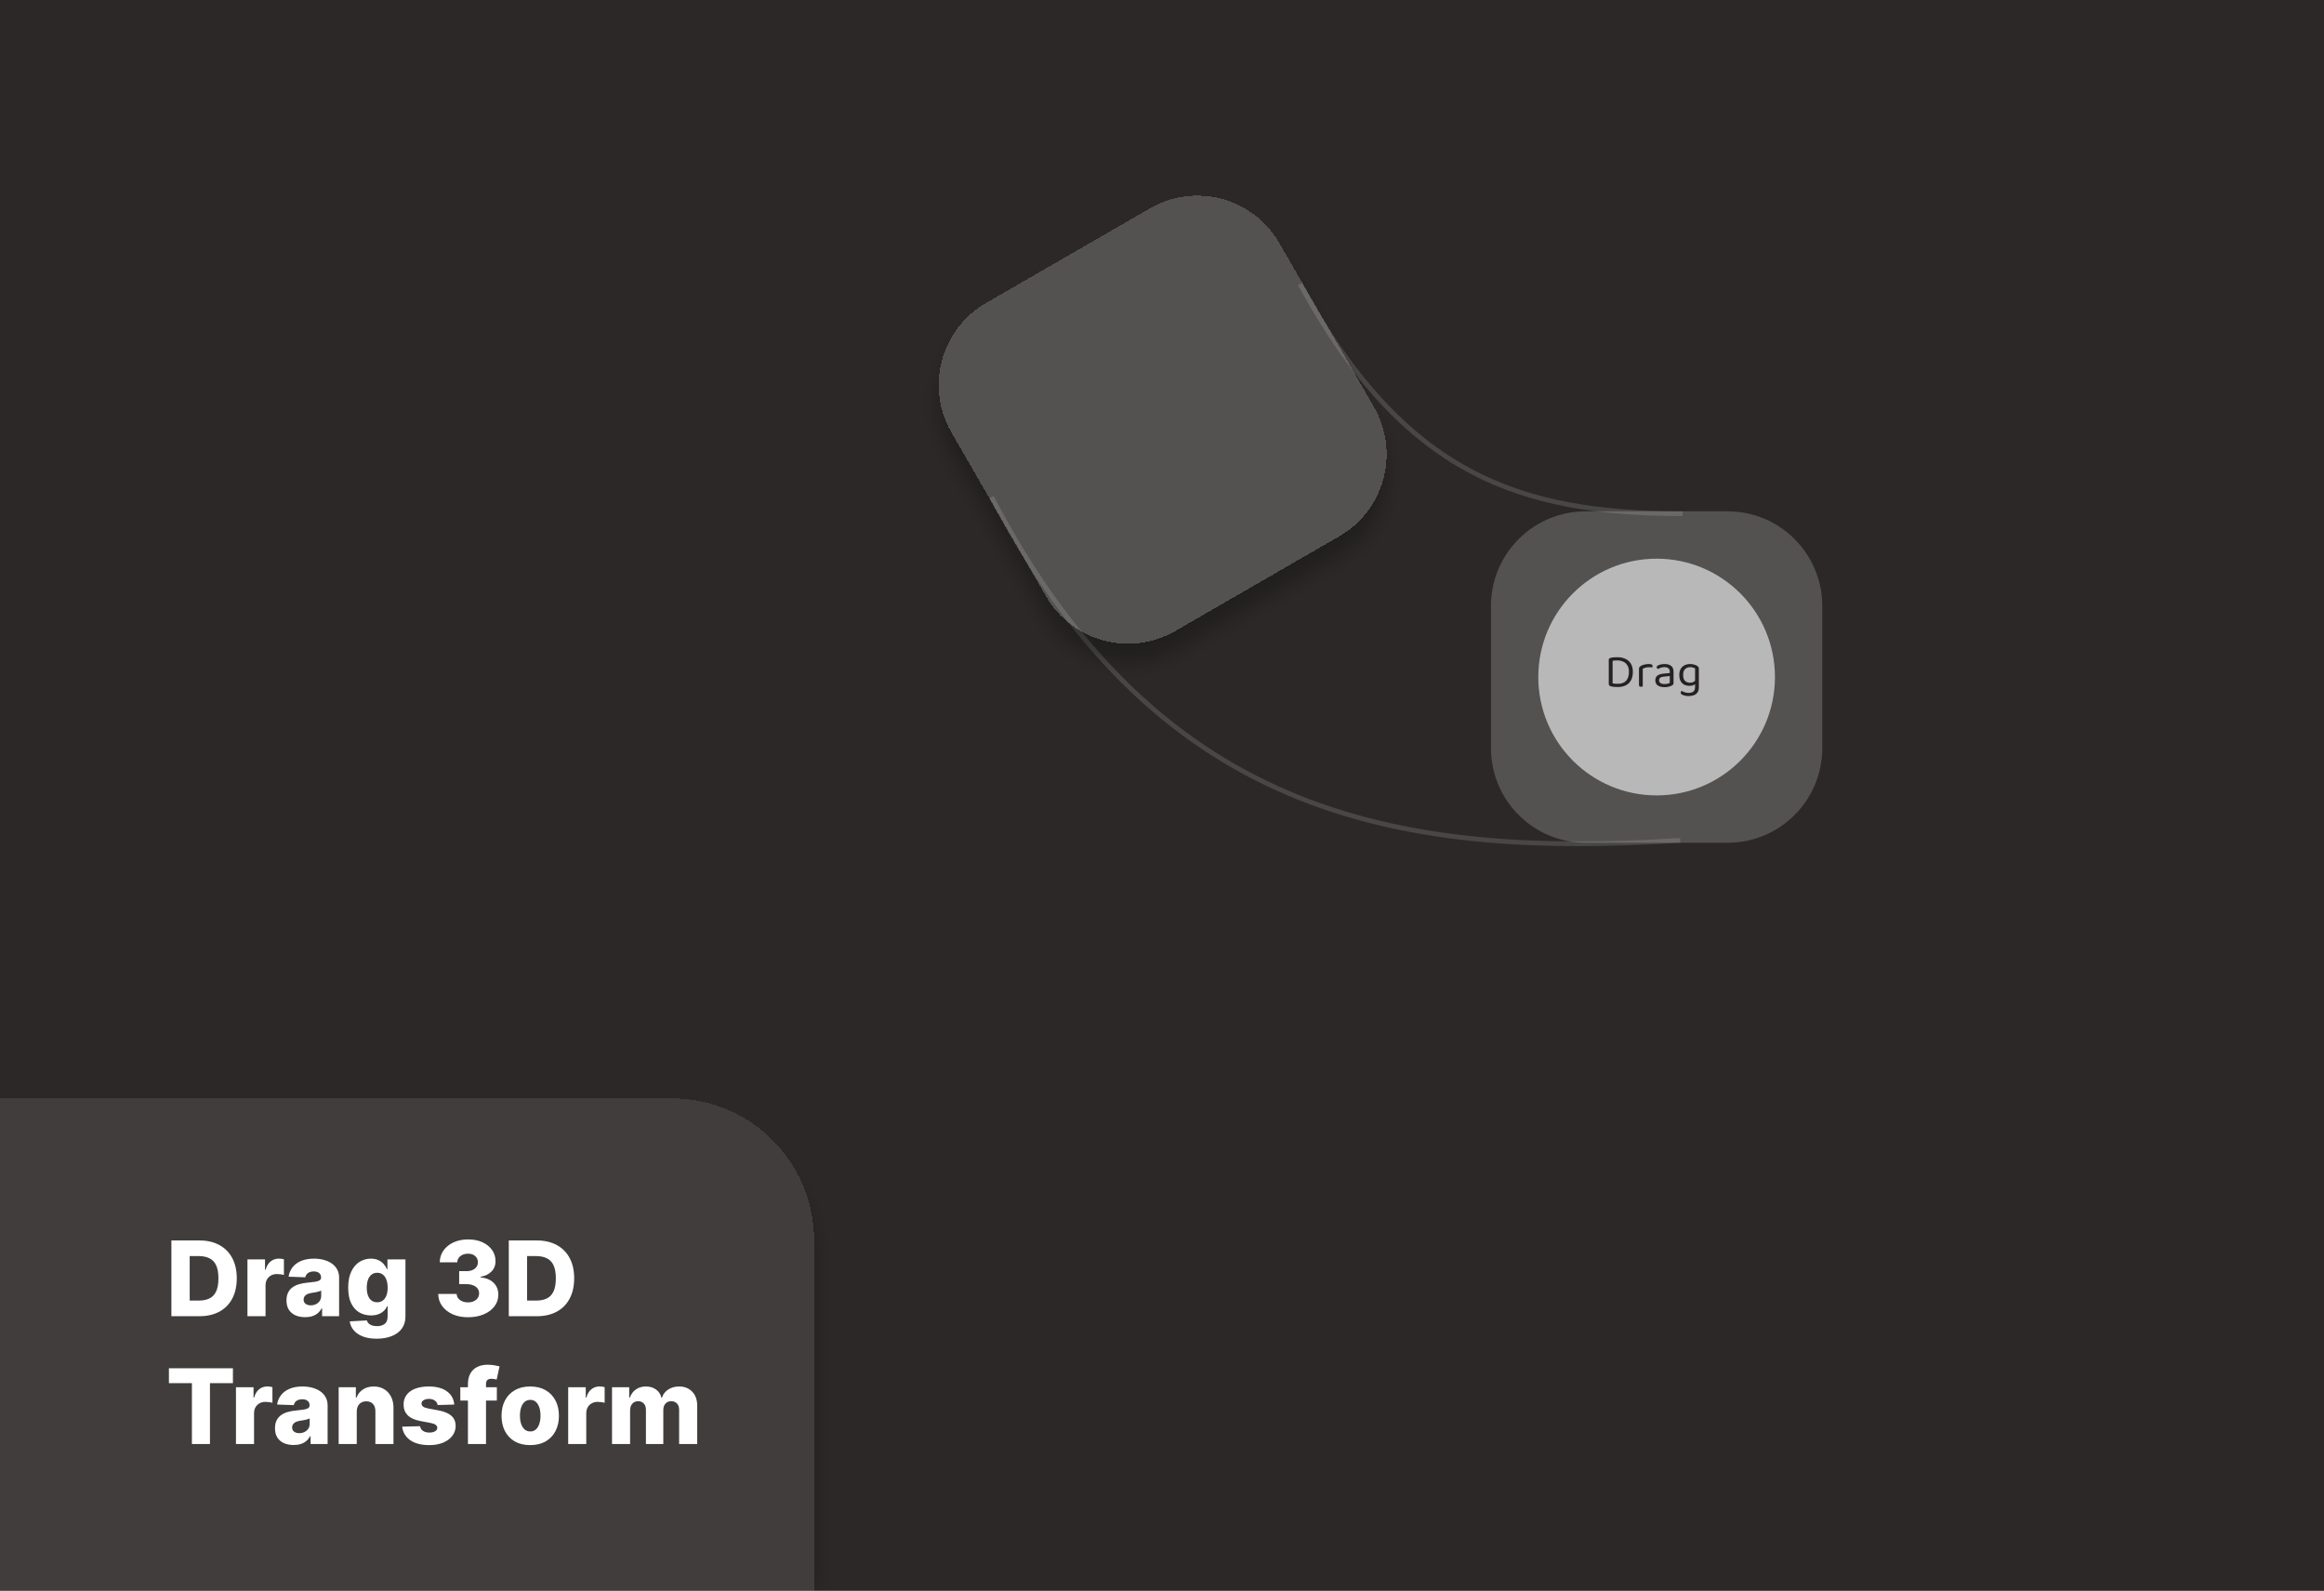
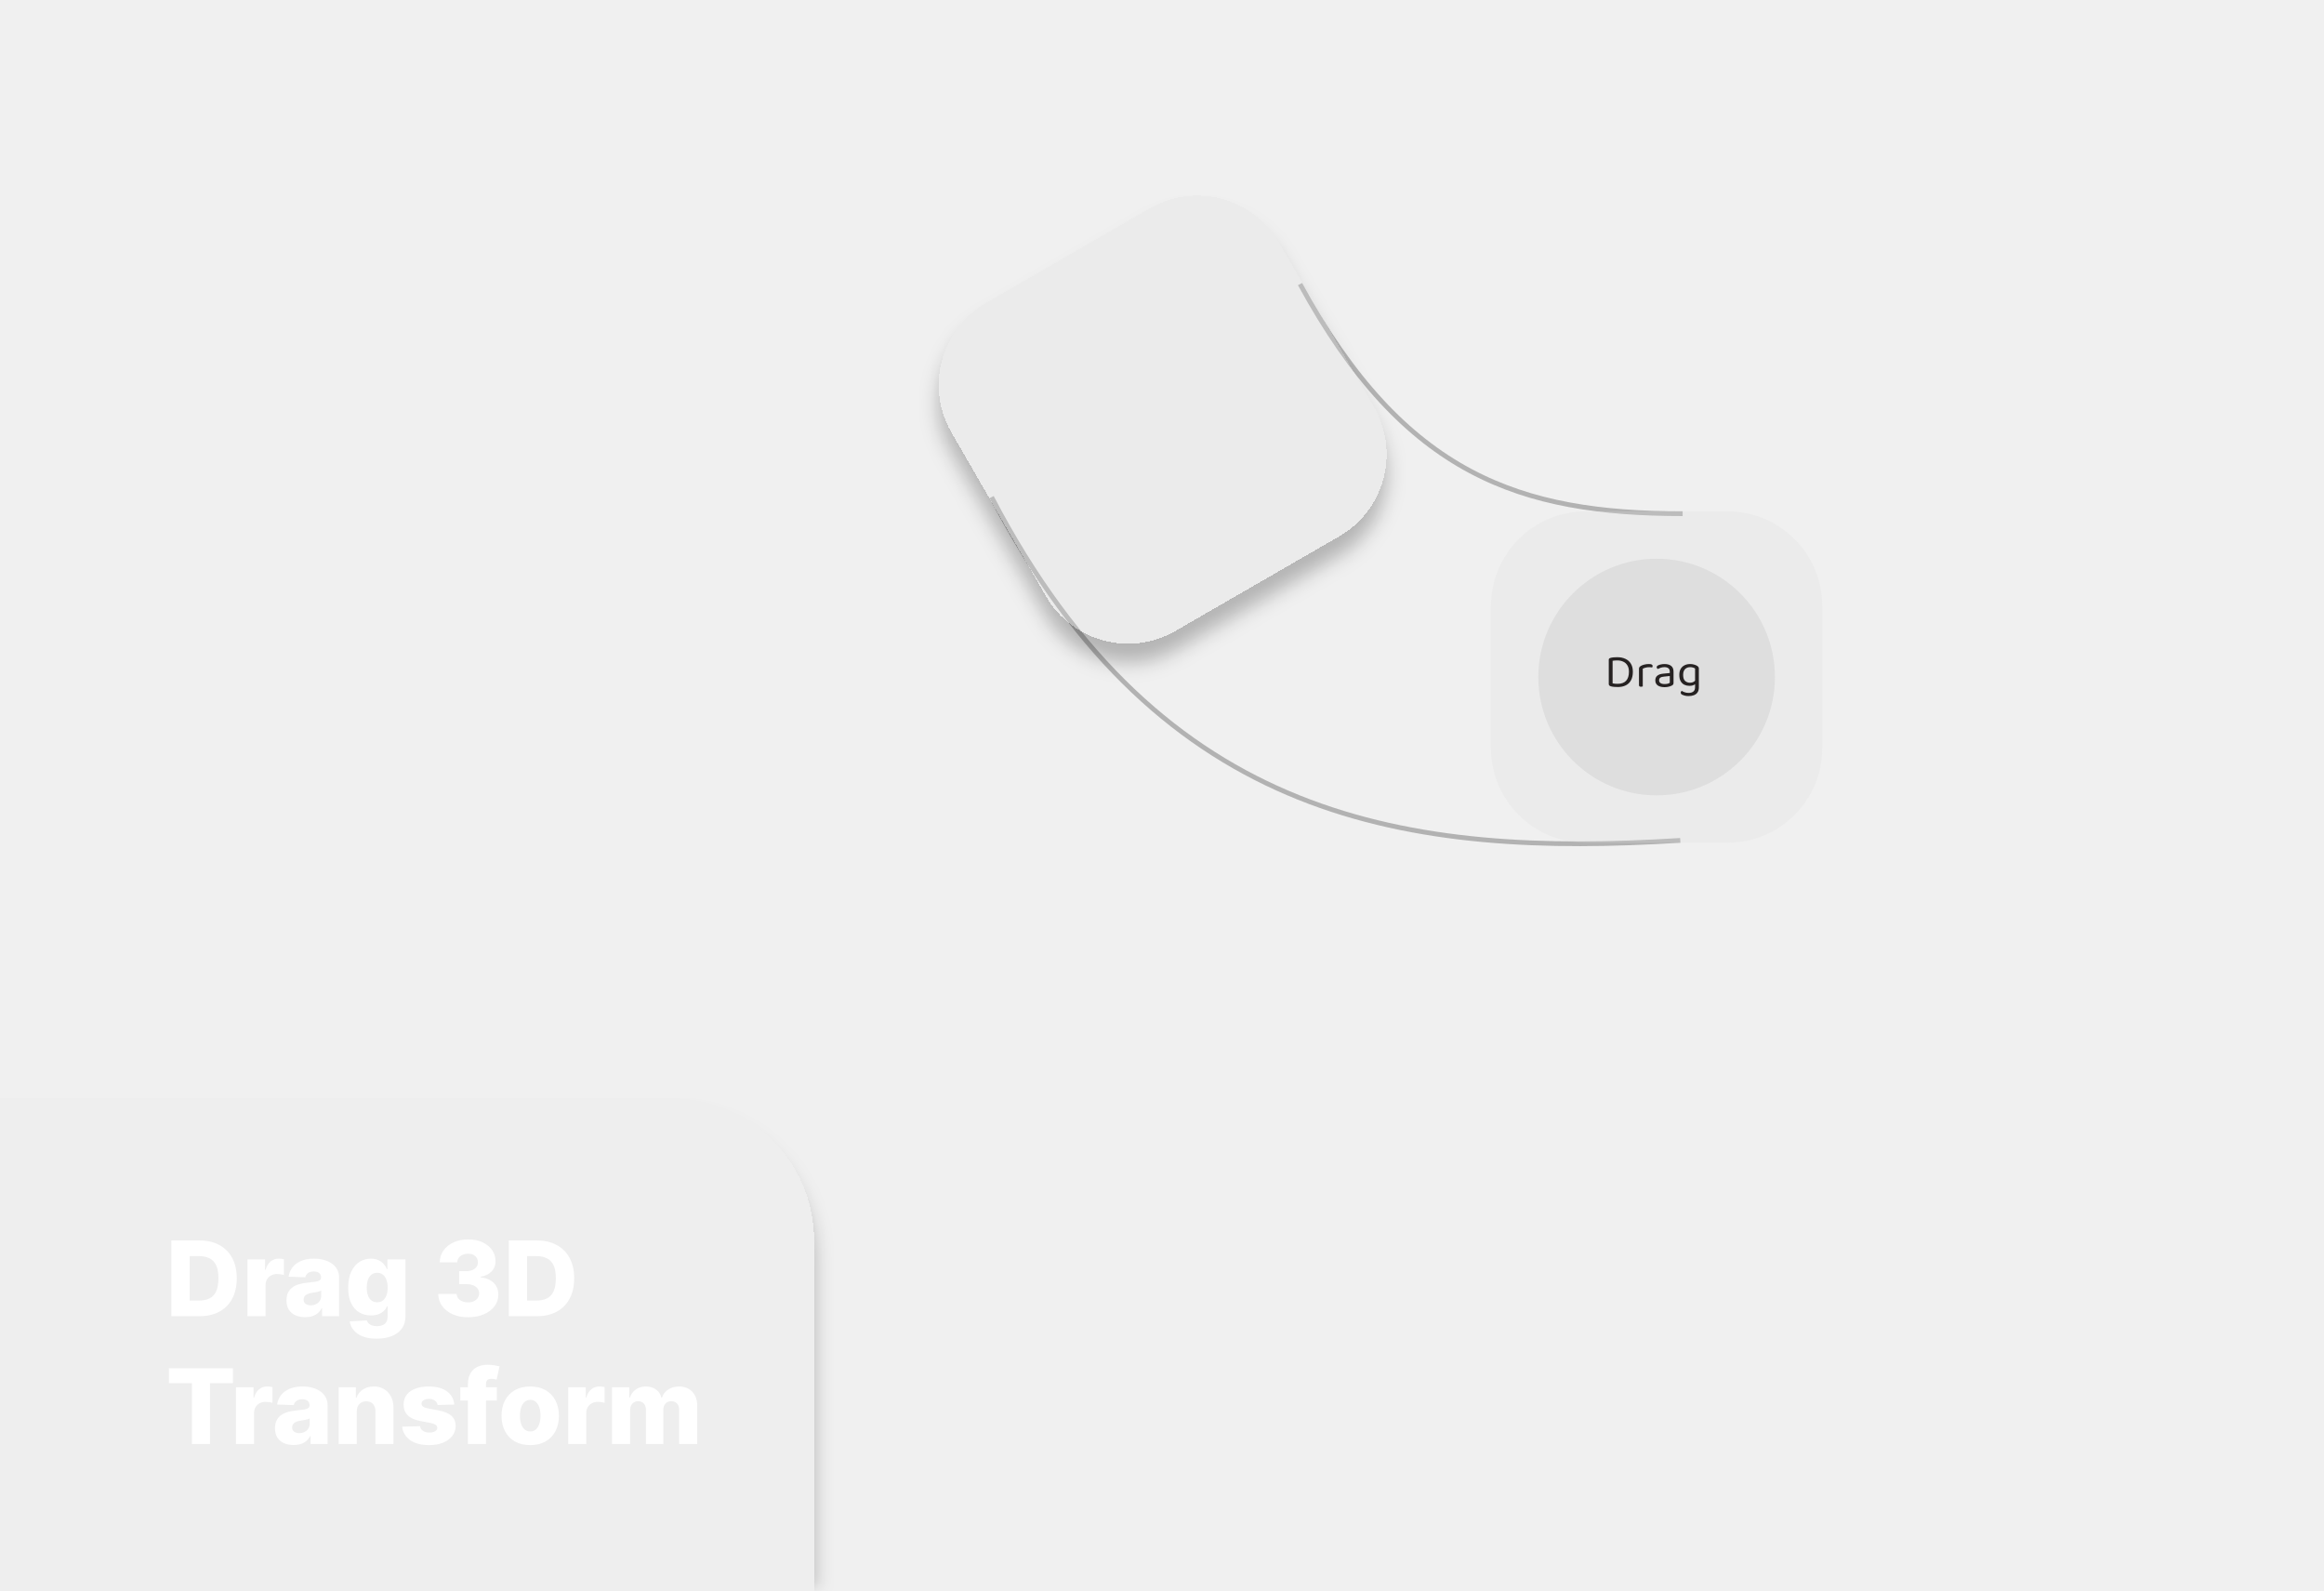
<svg xmlns="http://www.w3.org/2000/svg" width="491" height="336" viewBox="0 0 491 336" fill="none">
  <g clip-path="url(#clip0_17_65)">
-     <rect width="491" height="336" fill="#2C2828" />
+     <rect width="491" height="336" fill="none" />
    <path d="M355 177.5C298 181 245.5 174 209.5 105M355.5 108.5C321.37 108.5 296.716 100.5 274.662 60" stroke="#6A6868" stroke-opacity="0.46" />
    <g filter="url(#filter0_d_17_65)">
      <path d="M0 232H142C158.569 232 172 245.431 172 262V336H0V232Z" fill="#D9D9D9" fill-opacity="0.12" shape-rendering="crispEdges" />
    </g>
    <path d="M42.125 278H36.211V262H42.117C43.747 262 45.151 262.32 46.328 262.961C47.51 263.596 48.422 264.513 49.062 265.711C49.703 266.904 50.023 268.331 50.023 269.992C50.023 271.659 49.703 273.091 49.062 274.289C48.427 275.487 47.518 276.406 46.336 277.047C45.154 277.682 43.75 278 42.125 278ZM40.078 274.703H41.977C42.872 274.703 43.63 274.552 44.25 274.25C44.875 273.943 45.346 273.445 45.664 272.758C45.987 272.065 46.148 271.143 46.148 269.992C46.148 268.841 45.987 267.924 45.664 267.242C45.341 266.555 44.865 266.06 44.234 265.758C43.609 265.451 42.839 265.297 41.922 265.297H40.078V274.703ZM52.281 278V266H55.992V268.187H56.117C56.336 267.396 56.693 266.807 57.188 266.422C57.682 266.031 58.258 265.836 58.914 265.836C59.091 265.836 59.273 265.849 59.461 265.875C59.648 265.896 59.823 265.93 59.984 265.977V269.297C59.802 269.234 59.562 269.185 59.266 269.148C58.974 269.112 58.714 269.094 58.484 269.094C58.031 269.094 57.622 269.195 57.258 269.398C56.898 269.596 56.615 269.875 56.406 270.234C56.203 270.589 56.102 271.005 56.102 271.484V278H52.281ZM64.473 278.203C63.707 278.203 63.027 278.076 62.434 277.82C61.845 277.56 61.379 277.169 61.035 276.648C60.697 276.122 60.527 275.464 60.527 274.672C60.527 274.005 60.645 273.443 60.879 272.984C61.113 272.526 61.436 272.154 61.848 271.867C62.259 271.581 62.733 271.365 63.27 271.219C63.806 271.068 64.379 270.966 64.988 270.914C65.671 270.852 66.22 270.786 66.637 270.719C67.053 270.646 67.356 270.544 67.543 270.414C67.736 270.279 67.832 270.089 67.832 269.844V269.805C67.832 269.404 67.694 269.094 67.418 268.875C67.142 268.656 66.769 268.547 66.301 268.547C65.796 268.547 65.389 268.656 65.082 268.875C64.775 269.094 64.579 269.396 64.496 269.781L60.973 269.656C61.077 268.927 61.345 268.276 61.777 267.703C62.215 267.125 62.814 266.672 63.574 266.344C64.34 266.01 65.259 265.844 66.332 265.844C67.098 265.844 67.803 265.935 68.449 266.117C69.095 266.294 69.658 266.555 70.137 266.898C70.616 267.237 70.986 267.654 71.246 268.148C71.512 268.643 71.644 269.208 71.644 269.844V278H68.051V276.328H67.957C67.743 276.734 67.47 277.078 67.137 277.359C66.809 277.641 66.421 277.852 65.973 277.992C65.53 278.133 65.03 278.203 64.473 278.203ZM65.652 275.703C66.064 275.703 66.434 275.62 66.762 275.453C67.095 275.286 67.361 275.057 67.559 274.766C67.757 274.469 67.856 274.125 67.856 273.734V272.594C67.746 272.651 67.613 272.703 67.457 272.75C67.306 272.797 67.139 272.841 66.957 272.883C66.775 272.924 66.587 272.961 66.394 272.992C66.202 273.023 66.017 273.052 65.84 273.078C65.481 273.135 65.173 273.224 64.918 273.344C64.668 273.464 64.475 273.62 64.34 273.812C64.21 274 64.144 274.224 64.144 274.484C64.144 274.88 64.285 275.182 64.566 275.391C64.853 275.599 65.215 275.703 65.652 275.703ZM79.574 282.75C78.434 282.75 77.457 282.591 76.644 282.273C75.832 281.956 75.194 281.521 74.731 280.969C74.267 280.417 73.988 279.792 73.894 279.094L77.512 278.891C77.579 279.135 77.704 279.349 77.887 279.531C78.074 279.714 78.316 279.854 78.613 279.953C78.915 280.052 79.269 280.102 79.676 280.102C80.316 280.102 80.845 279.945 81.262 279.633C81.684 279.326 81.894 278.786 81.894 278.016V275.906H81.762C81.611 276.276 81.382 276.607 81.074 276.898C80.767 277.19 80.384 277.419 79.926 277.586C79.473 277.753 78.952 277.836 78.363 277.836C77.488 277.836 76.686 277.633 75.957 277.227C75.233 276.815 74.652 276.18 74.215 275.32C73.783 274.456 73.566 273.344 73.566 271.984C73.566 270.583 73.79 269.43 74.238 268.523C74.686 267.612 75.272 266.937 75.996 266.5C76.725 266.062 77.509 265.844 78.348 265.844C78.978 265.844 79.517 265.953 79.965 266.172C80.418 266.385 80.79 266.661 81.082 267C81.374 267.339 81.595 267.69 81.746 268.055H81.856V266H85.66V278.047C85.66 279.063 85.405 279.919 84.894 280.617C84.384 281.315 83.671 281.844 82.754 282.203C81.837 282.568 80.777 282.75 79.574 282.75ZM79.691 275.055C80.155 275.055 80.551 274.932 80.879 274.687C81.207 274.443 81.46 274.091 81.637 273.633C81.814 273.174 81.902 272.625 81.902 271.984C81.902 271.333 81.814 270.773 81.637 270.305C81.465 269.831 81.212 269.466 80.879 269.211C80.551 268.956 80.155 268.828 79.691 268.828C79.217 268.828 78.816 268.958 78.488 269.219C78.16 269.479 77.91 269.846 77.738 270.32C77.572 270.789 77.488 271.344 77.488 271.984C77.488 272.625 77.574 273.174 77.746 273.633C77.918 274.091 78.165 274.443 78.488 274.687C78.816 274.932 79.217 275.055 79.691 275.055ZM98.877 278.219C97.658 278.219 96.578 278.01 95.635 277.594C94.697 277.172 93.958 276.591 93.416 275.852C92.874 275.112 92.598 274.26 92.588 273.297H96.478C96.494 273.646 96.606 273.956 96.814 274.227C97.023 274.492 97.307 274.701 97.666 274.852C98.025 275.003 98.434 275.078 98.893 275.078C99.351 275.078 99.755 274.997 100.104 274.836C100.458 274.669 100.734 274.443 100.932 274.156C101.13 273.865 101.226 273.531 101.221 273.156C101.226 272.781 101.119 272.448 100.9 272.156C100.682 271.865 100.372 271.638 99.971 271.477C99.575 271.315 99.106 271.234 98.564 271.234H97.01V268.484H98.564C99.038 268.484 99.455 268.406 99.814 268.25C100.179 268.094 100.463 267.875 100.666 267.594C100.869 267.307 100.968 266.979 100.963 266.609C100.968 266.25 100.882 265.935 100.705 265.664C100.533 265.388 100.291 265.174 99.978 265.023C99.671 264.872 99.314 264.797 98.908 264.797C98.481 264.797 98.093 264.872 97.744 265.023C97.4 265.174 97.127 265.388 96.924 265.664C96.721 265.94 96.614 266.26 96.603 266.625H92.908C92.919 265.672 93.184 264.833 93.705 264.109C94.226 263.38 94.934 262.81 95.83 262.398C96.731 261.987 97.757 261.781 98.908 261.781C100.054 261.781 101.062 261.982 101.932 262.383C102.801 262.784 103.479 263.331 103.963 264.023C104.447 264.711 104.689 265.49 104.689 266.359C104.695 267.26 104.4 268.003 103.807 268.586C103.218 269.169 102.46 269.529 101.533 269.664V269.789C102.773 269.935 103.708 270.336 104.338 270.992C104.973 271.648 105.288 272.469 105.283 273.453C105.283 274.38 105.01 275.203 104.463 275.922C103.921 276.635 103.166 277.198 102.197 277.609C101.234 278.016 100.127 278.219 98.877 278.219ZM113.41 278H107.496V262H113.402C115.033 262 116.436 262.32 117.613 262.961C118.796 263.596 119.707 264.513 120.348 265.711C120.988 266.904 121.309 268.331 121.309 269.992C121.309 271.659 120.988 273.091 120.348 274.289C119.712 275.487 118.803 276.406 117.621 277.047C116.439 277.682 115.035 278 113.41 278ZM111.363 274.703H113.262C114.158 274.703 114.915 274.552 115.535 274.25C116.16 273.943 116.632 273.445 116.949 272.758C117.272 272.065 117.434 271.143 117.434 269.992C117.434 268.841 117.272 267.924 116.949 267.242C116.626 266.555 116.15 266.06 115.52 265.758C114.895 265.451 114.124 265.297 113.207 265.297H111.363V274.703ZM35.688 292.141V289H49.211V292.141H44.359V305H40.547V292.141H35.688ZM49.853 305V293H53.565V295.187H53.69C53.908 294.396 54.265 293.807 54.76 293.422C55.255 293.031 55.83 292.836 56.486 292.836C56.663 292.836 56.846 292.849 57.033 292.875C57.221 292.896 57.395 292.93 57.557 292.977V296.297C57.374 296.234 57.135 296.185 56.838 296.148C56.546 296.112 56.286 296.094 56.057 296.094C55.603 296.094 55.195 296.195 54.83 296.398C54.471 296.596 54.187 296.875 53.978 297.234C53.775 297.589 53.674 298.005 53.674 298.484V305H49.853ZM62.045 305.203C61.279 305.203 60.6 305.076 60.006 304.82C59.417 304.56 58.951 304.169 58.607 303.648C58.269 303.122 58.1 302.464 58.1 301.672C58.1 301.005 58.217 300.443 58.451 299.984C58.685 299.526 59.008 299.154 59.42 298.867C59.831 298.581 60.305 298.365 60.842 298.219C61.378 298.068 61.951 297.966 62.56 297.914C63.243 297.852 63.792 297.786 64.209 297.719C64.626 297.646 64.928 297.544 65.115 297.414C65.308 297.279 65.404 297.089 65.404 296.844V296.805C65.404 296.404 65.266 296.094 64.99 295.875C64.714 295.656 64.342 295.547 63.873 295.547C63.368 295.547 62.962 295.656 62.654 295.875C62.347 296.094 62.152 296.396 62.068 296.781L58.545 296.656C58.649 295.927 58.917 295.276 59.35 294.703C59.787 294.125 60.386 293.672 61.147 293.344C61.912 293.01 62.831 292.844 63.904 292.844C64.67 292.844 65.376 292.935 66.022 293.117C66.667 293.294 67.23 293.555 67.709 293.898C68.188 294.237 68.558 294.654 68.818 295.148C69.084 295.643 69.217 296.208 69.217 296.844V305H65.623V303.328H65.529C65.316 303.734 65.042 304.078 64.709 304.359C64.381 304.641 63.993 304.852 63.545 304.992C63.102 305.133 62.602 305.203 62.045 305.203ZM63.225 302.703C63.636 302.703 64.006 302.62 64.334 302.453C64.667 302.286 64.933 302.057 65.131 301.766C65.329 301.469 65.428 301.125 65.428 300.734V299.594C65.318 299.651 65.186 299.703 65.029 299.75C64.878 299.797 64.712 299.841 64.529 299.883C64.347 299.924 64.159 299.961 63.967 299.992C63.774 300.023 63.589 300.052 63.412 300.078C63.053 300.135 62.745 300.224 62.49 300.344C62.24 300.464 62.047 300.62 61.912 300.812C61.782 301 61.717 301.224 61.717 301.484C61.717 301.88 61.857 302.182 62.139 302.391C62.425 302.599 62.787 302.703 63.225 302.703ZM75.373 298.156V305H71.553V293H75.186V295.203H75.318C75.584 294.469 76.037 293.893 76.678 293.477C77.318 293.055 78.081 292.844 78.967 292.844C79.811 292.844 80.542 293.034 81.162 293.414C81.787 293.789 82.272 294.315 82.615 294.992C82.964 295.664 83.136 296.451 83.131 297.352V305H79.311V298.102C79.316 297.435 79.147 296.914 78.803 296.539C78.464 296.164 77.993 295.977 77.389 295.977C76.988 295.977 76.633 296.065 76.326 296.242C76.024 296.414 75.79 296.661 75.623 296.984C75.462 297.307 75.378 297.698 75.373 298.156ZM95.973 296.664L92.465 296.758C92.428 296.508 92.329 296.286 92.168 296.094C92.007 295.896 91.796 295.742 91.535 295.633C91.28 295.518 90.983 295.461 90.644 295.461C90.202 295.461 89.824 295.549 89.512 295.727C89.204 295.904 89.053 296.143 89.059 296.445C89.053 296.68 89.147 296.883 89.34 297.055C89.538 297.227 89.889 297.365 90.394 297.469L92.707 297.906C93.905 298.135 94.796 298.516 95.379 299.047C95.967 299.578 96.264 300.281 96.269 301.156C96.264 301.979 96.019 302.695 95.535 303.305C95.056 303.914 94.4 304.388 93.566 304.727C92.733 305.06 91.78 305.227 90.707 305.227C88.993 305.227 87.642 304.875 86.652 304.172C85.668 303.464 85.106 302.516 84.965 301.328L88.738 301.234C88.822 301.672 89.038 302.005 89.387 302.234C89.736 302.464 90.181 302.578 90.723 302.578C91.212 302.578 91.611 302.487 91.918 302.305C92.225 302.122 92.382 301.88 92.387 301.578C92.382 301.307 92.262 301.091 92.027 300.93C91.793 300.763 91.426 300.633 90.926 300.539L88.832 300.141C87.629 299.922 86.733 299.518 86.144 298.93C85.556 298.336 85.264 297.581 85.269 296.664C85.264 295.862 85.478 295.177 85.91 294.609C86.342 294.036 86.957 293.599 87.754 293.297C88.551 292.995 89.491 292.844 90.574 292.844C92.199 292.844 93.481 293.185 94.418 293.867C95.356 294.544 95.874 295.477 95.973 296.664ZM104.971 293V295.812H97.252V293H104.971ZM98.861 305V292.391C98.861 291.464 99.036 290.695 99.385 290.086C99.734 289.471 100.218 289.013 100.838 288.711C101.458 288.404 102.174 288.25 102.986 288.25C103.518 288.25 104.018 288.292 104.486 288.375C104.96 288.453 105.312 288.523 105.541 288.586L104.932 291.383C104.791 291.336 104.619 291.297 104.416 291.266C104.218 291.234 104.031 291.219 103.854 291.219C103.406 291.219 103.098 291.318 102.932 291.516C102.765 291.714 102.682 291.984 102.682 292.328V305H98.861ZM112.023 305.227C110.763 305.227 109.68 304.969 108.773 304.453C107.872 303.932 107.177 303.208 106.687 302.281C106.203 301.349 105.961 300.268 105.961 299.039C105.961 297.805 106.203 296.724 106.687 295.797C107.177 294.865 107.872 294.141 108.773 293.625C109.68 293.104 110.763 292.844 112.023 292.844C113.284 292.844 114.365 293.104 115.266 293.625C116.172 294.141 116.867 294.865 117.352 295.797C117.841 296.724 118.086 297.805 118.086 299.039C118.086 300.268 117.841 301.349 117.352 302.281C116.867 303.208 116.172 303.932 115.266 304.453C114.365 304.969 113.284 305.227 112.023 305.227ZM112.047 302.344C112.505 302.344 112.893 302.203 113.211 301.922C113.529 301.641 113.771 301.25 113.938 300.75C114.109 300.25 114.195 299.672 114.195 299.016C114.195 298.349 114.109 297.766 113.938 297.266C113.771 296.766 113.529 296.375 113.211 296.094C112.893 295.812 112.505 295.672 112.047 295.672C111.573 295.672 111.172 295.812 110.844 296.094C110.521 296.375 110.273 296.766 110.102 297.266C109.935 297.766 109.852 298.349 109.852 299.016C109.852 299.672 109.935 300.25 110.102 300.75C110.273 301.25 110.521 301.641 110.844 301.922C111.172 302.203 111.573 302.344 112.047 302.344ZM120.043 305V293H123.754V295.187H123.879C124.098 294.396 124.454 293.807 124.949 293.422C125.444 293.031 126.02 292.836 126.676 292.836C126.853 292.836 127.035 292.849 127.223 292.875C127.41 292.896 127.585 292.93 127.746 292.977V296.297C127.564 296.234 127.324 296.185 127.027 296.148C126.736 296.112 126.475 296.094 126.246 296.094C125.793 296.094 125.384 296.195 125.02 296.398C124.66 296.596 124.376 296.875 124.168 297.234C123.965 297.589 123.863 298.005 123.863 298.484V305H120.043ZM129.303 305V293H132.936V295.203H133.068C133.318 294.474 133.74 293.898 134.334 293.477C134.928 293.055 135.636 292.844 136.459 292.844C137.292 292.844 138.006 293.057 138.6 293.484C139.193 293.911 139.571 294.484 139.732 295.203H139.857C140.081 294.49 140.519 293.919 141.17 293.492C141.821 293.06 142.589 292.844 143.475 292.844C144.61 292.844 145.532 293.208 146.24 293.937C146.949 294.661 147.303 295.656 147.303 296.922V305H143.482V297.797C143.482 297.198 143.329 296.742 143.021 296.43C142.714 296.112 142.316 295.953 141.826 295.953C141.3 295.953 140.886 296.125 140.584 296.469C140.287 296.807 140.139 297.263 140.139 297.836V305H136.467V297.758C136.467 297.201 136.316 296.76 136.014 296.437C135.712 296.115 135.313 295.953 134.818 295.953C134.485 295.953 134.191 296.034 133.936 296.195C133.68 296.352 133.48 296.576 133.334 296.867C133.193 297.159 133.123 297.503 133.123 297.898V305H129.303Z" fill="white" />
    <rect x="325" y="118" width="50" height="50" rx="25" fill="#D9D9D9" fill-opacity="0.75" />
    <rect x="315" y="108" width="70" height="70" rx="20" fill="#D9D9D9" fill-opacity="0.23" />
    <g filter="url(#filter1_d_17_65)">
      <rect x="191" y="74" width="80" height="80" rx="20" transform="rotate(-30 191 74)" fill="#D9D9D9" fill-opacity="0.23" shape-rendering="crispEdges" />
    </g>
    <path d="M344.15 141.89C344.15 141.317 344.037 140.857 343.81 140.51C343.59 140.157 343.293 139.9 342.92 139.74C342.553 139.573 342.143 139.49 341.69 139.49C341.483 139.49 341.3 139.497 341.14 139.51C340.98 139.523 340.833 139.543 340.7 139.57V144.33C340.86 144.37 341.03 144.397 341.21 144.41C341.397 144.423 341.587 144.43 341.78 144.43C342.56 144.43 343.15 144.217 343.55 143.79C343.95 143.357 344.15 142.723 344.15 141.89ZM344.98 141.89C344.98 142.617 344.847 143.22 344.58 143.7C344.32 144.173 343.95 144.527 343.47 144.76C342.997 144.993 342.437 145.11 341.79 145.11C341.583 145.11 341.343 145.1 341.07 145.08C340.803 145.067 340.55 145.023 340.31 144.95C340.03 144.863 339.89 144.71 339.89 144.49V139.35C339.89 139.243 339.917 139.163 339.97 139.11C340.03 139.05 340.113 139.003 340.22 138.97C340.427 138.903 340.66 138.86 340.92 138.84C341.18 138.82 341.44 138.81 341.7 138.81C342.353 138.81 342.923 138.927 343.41 139.16C343.903 139.387 344.287 139.727 344.56 140.18C344.84 140.633 344.98 141.203 344.98 141.89ZM347.073 141.24V142.82H346.273V141.3C346.273 141.147 346.3 141.027 346.353 140.94C346.413 140.847 346.51 140.757 346.643 140.67C346.817 140.557 347.053 140.46 347.353 140.38C347.653 140.293 347.987 140.25 348.353 140.25C348.887 140.25 349.153 140.383 349.153 140.65C349.153 140.717 349.143 140.78 349.123 140.84C349.103 140.893 349.077 140.94 349.043 140.98C348.977 140.967 348.89 140.953 348.783 140.94C348.677 140.927 348.57 140.92 348.463 140.92C348.157 140.92 347.887 140.953 347.653 141.02C347.42 141.08 347.227 141.153 347.073 141.24ZM346.273 142.36L347.073 142.48V144.98C347.04 144.993 346.99 145.007 346.923 145.02C346.857 145.04 346.783 145.05 346.703 145.05C346.563 145.05 346.457 145.023 346.383 144.97C346.31 144.91 346.273 144.817 346.273 144.69V142.36ZM351.693 144.48C351.973 144.48 352.203 144.453 352.383 144.4C352.57 144.34 352.703 144.283 352.783 144.23V142.78L351.543 142.91C351.196 142.937 350.94 143.013 350.773 143.14C350.606 143.267 350.523 143.45 350.523 143.69C350.523 143.937 350.62 144.13 350.813 144.27C351.013 144.41 351.306 144.48 351.693 144.48ZM351.683 140.25C352.263 140.25 352.723 140.38 353.063 140.64C353.403 140.9 353.573 141.31 353.573 141.87V144.24C353.573 144.387 353.543 144.5 353.483 144.58C353.43 144.653 353.346 144.723 353.233 144.79C353.073 144.877 352.86 144.957 352.593 145.03C352.326 145.103 352.026 145.14 351.693 145.14C351.066 145.14 350.58 145.017 350.233 144.77C349.893 144.523 349.723 144.167 349.723 143.7C349.723 143.267 349.866 142.937 350.153 142.71C350.446 142.477 350.85 142.337 351.363 142.29L352.783 142.15V141.87C352.783 141.537 352.683 141.293 352.483 141.14C352.283 140.987 352.013 140.91 351.673 140.91C351.4 140.91 351.136 140.95 350.883 141.03C350.636 141.11 350.416 141.2 350.223 141.3C350.17 141.253 350.12 141.2 350.073 141.14C350.033 141.073 350.013 141.007 350.013 140.94C350.013 140.767 350.11 140.633 350.303 140.54C350.483 140.447 350.69 140.377 350.923 140.33C351.163 140.277 351.416 140.25 351.683 140.25ZM356.953 144.86C356.567 144.86 356.21 144.787 355.883 144.64C355.557 144.487 355.293 144.24 355.093 143.9C354.893 143.56 354.793 143.11 354.793 142.55C354.793 142.043 354.89 141.62 355.083 141.28C355.283 140.94 355.557 140.683 355.903 140.51C356.25 140.337 356.647 140.25 357.093 140.25C357.4 140.25 357.68 140.29 357.933 140.37C358.193 140.443 358.41 140.537 358.583 140.65C358.683 140.717 358.763 140.793 358.823 140.88C358.89 140.96 358.923 141.06 358.923 141.18V144.27H358.123V141.19C358.01 141.117 357.867 141.053 357.693 141C357.527 140.94 357.327 140.91 357.093 140.91C356.647 140.91 356.287 141.047 356.013 141.32C355.74 141.593 355.603 142 355.603 142.54C355.603 143.14 355.74 143.567 356.013 143.82C356.293 144.073 356.637 144.2 357.043 144.2C357.337 144.2 357.573 144.15 357.753 144.05C357.933 143.95 358.077 143.84 358.183 143.72L358.223 144.43C358.123 144.537 357.963 144.637 357.743 144.73C357.53 144.817 357.267 144.86 356.953 144.86ZM358.123 145.15V144.1H358.923V145.2C358.923 145.64 358.827 145.993 358.633 146.26C358.447 146.527 358.187 146.72 357.853 146.84C357.527 146.96 357.157 147.02 356.743 147.02C356.41 147.02 356.123 146.983 355.883 146.91C355.643 146.837 355.48 146.777 355.393 146.73C355.193 146.617 355.093 146.473 355.093 146.3C355.093 146.207 355.113 146.127 355.153 146.06C355.2 146 355.257 145.953 355.323 145.92C355.463 146.027 355.66 146.123 355.913 146.21C356.173 146.303 356.45 146.35 356.743 146.35C357.19 146.35 357.53 146.253 357.763 146.06C358.003 145.867 358.123 145.563 358.123 145.15Z" fill="#262222" />
  </g>
  <defs>
    <filter id="filter0_d_17_65" x="-4" y="232" width="180" height="112" filterUnits="userSpaceOnUse" color-interpolation-filters="sRGB">
      <feFlood flood-opacity="0" result="BackgroundImageFix" />
      <feColorMatrix in="SourceAlpha" type="matrix" values="0 0 0 0 0 0 0 0 0 0 0 0 0 0 0 0 0 0 127 0" result="hardAlpha" />
      <feOffset dy="4" />
      <feGaussianBlur stdDeviation="2" />
      <feComposite in2="hardAlpha" operator="out" />
      <feColorMatrix type="matrix" values="0 0 0 0 0 0 0 0 0 0 0 0 0 0 0 0 0 0 0.25 0" />
      <feBlend mode="normal" in2="BackgroundImageFix" result="effect1_dropShadow_17_65" />
      <feBlend mode="normal" in="SourceGraphic" in2="effect1_dropShadow_17_65" result="shape" />
    </filter>
    <filter id="filter1_d_17_65" x="194.321" y="41.321" width="102.641" height="102.641" filterUnits="userSpaceOnUse" color-interpolation-filters="sRGB">
      <feFlood flood-opacity="0" result="BackgroundImageFix" />
      <feColorMatrix in="SourceAlpha" type="matrix" values="0 0 0 0 0 0 0 0 0 0 0 0 0 0 0 0 0 0 127 0" result="hardAlpha" />
      <feOffset dy="4" />
      <feGaussianBlur stdDeviation="2" />
      <feComposite in2="hardAlpha" operator="out" />
      <feColorMatrix type="matrix" values="0 0 0 0 0 0 0 0 0 0 0 0 0 0 0 0 0 0 0.25 0" />
      <feBlend mode="normal" in2="BackgroundImageFix" result="effect1_dropShadow_17_65" />
      <feBlend mode="normal" in="SourceGraphic" in2="effect1_dropShadow_17_65" result="shape" />
    </filter>
    <clipPath id="clip0_17_65">
      <rect width="491" height="336" fill="white" />
    </clipPath>
  </defs>
</svg>
